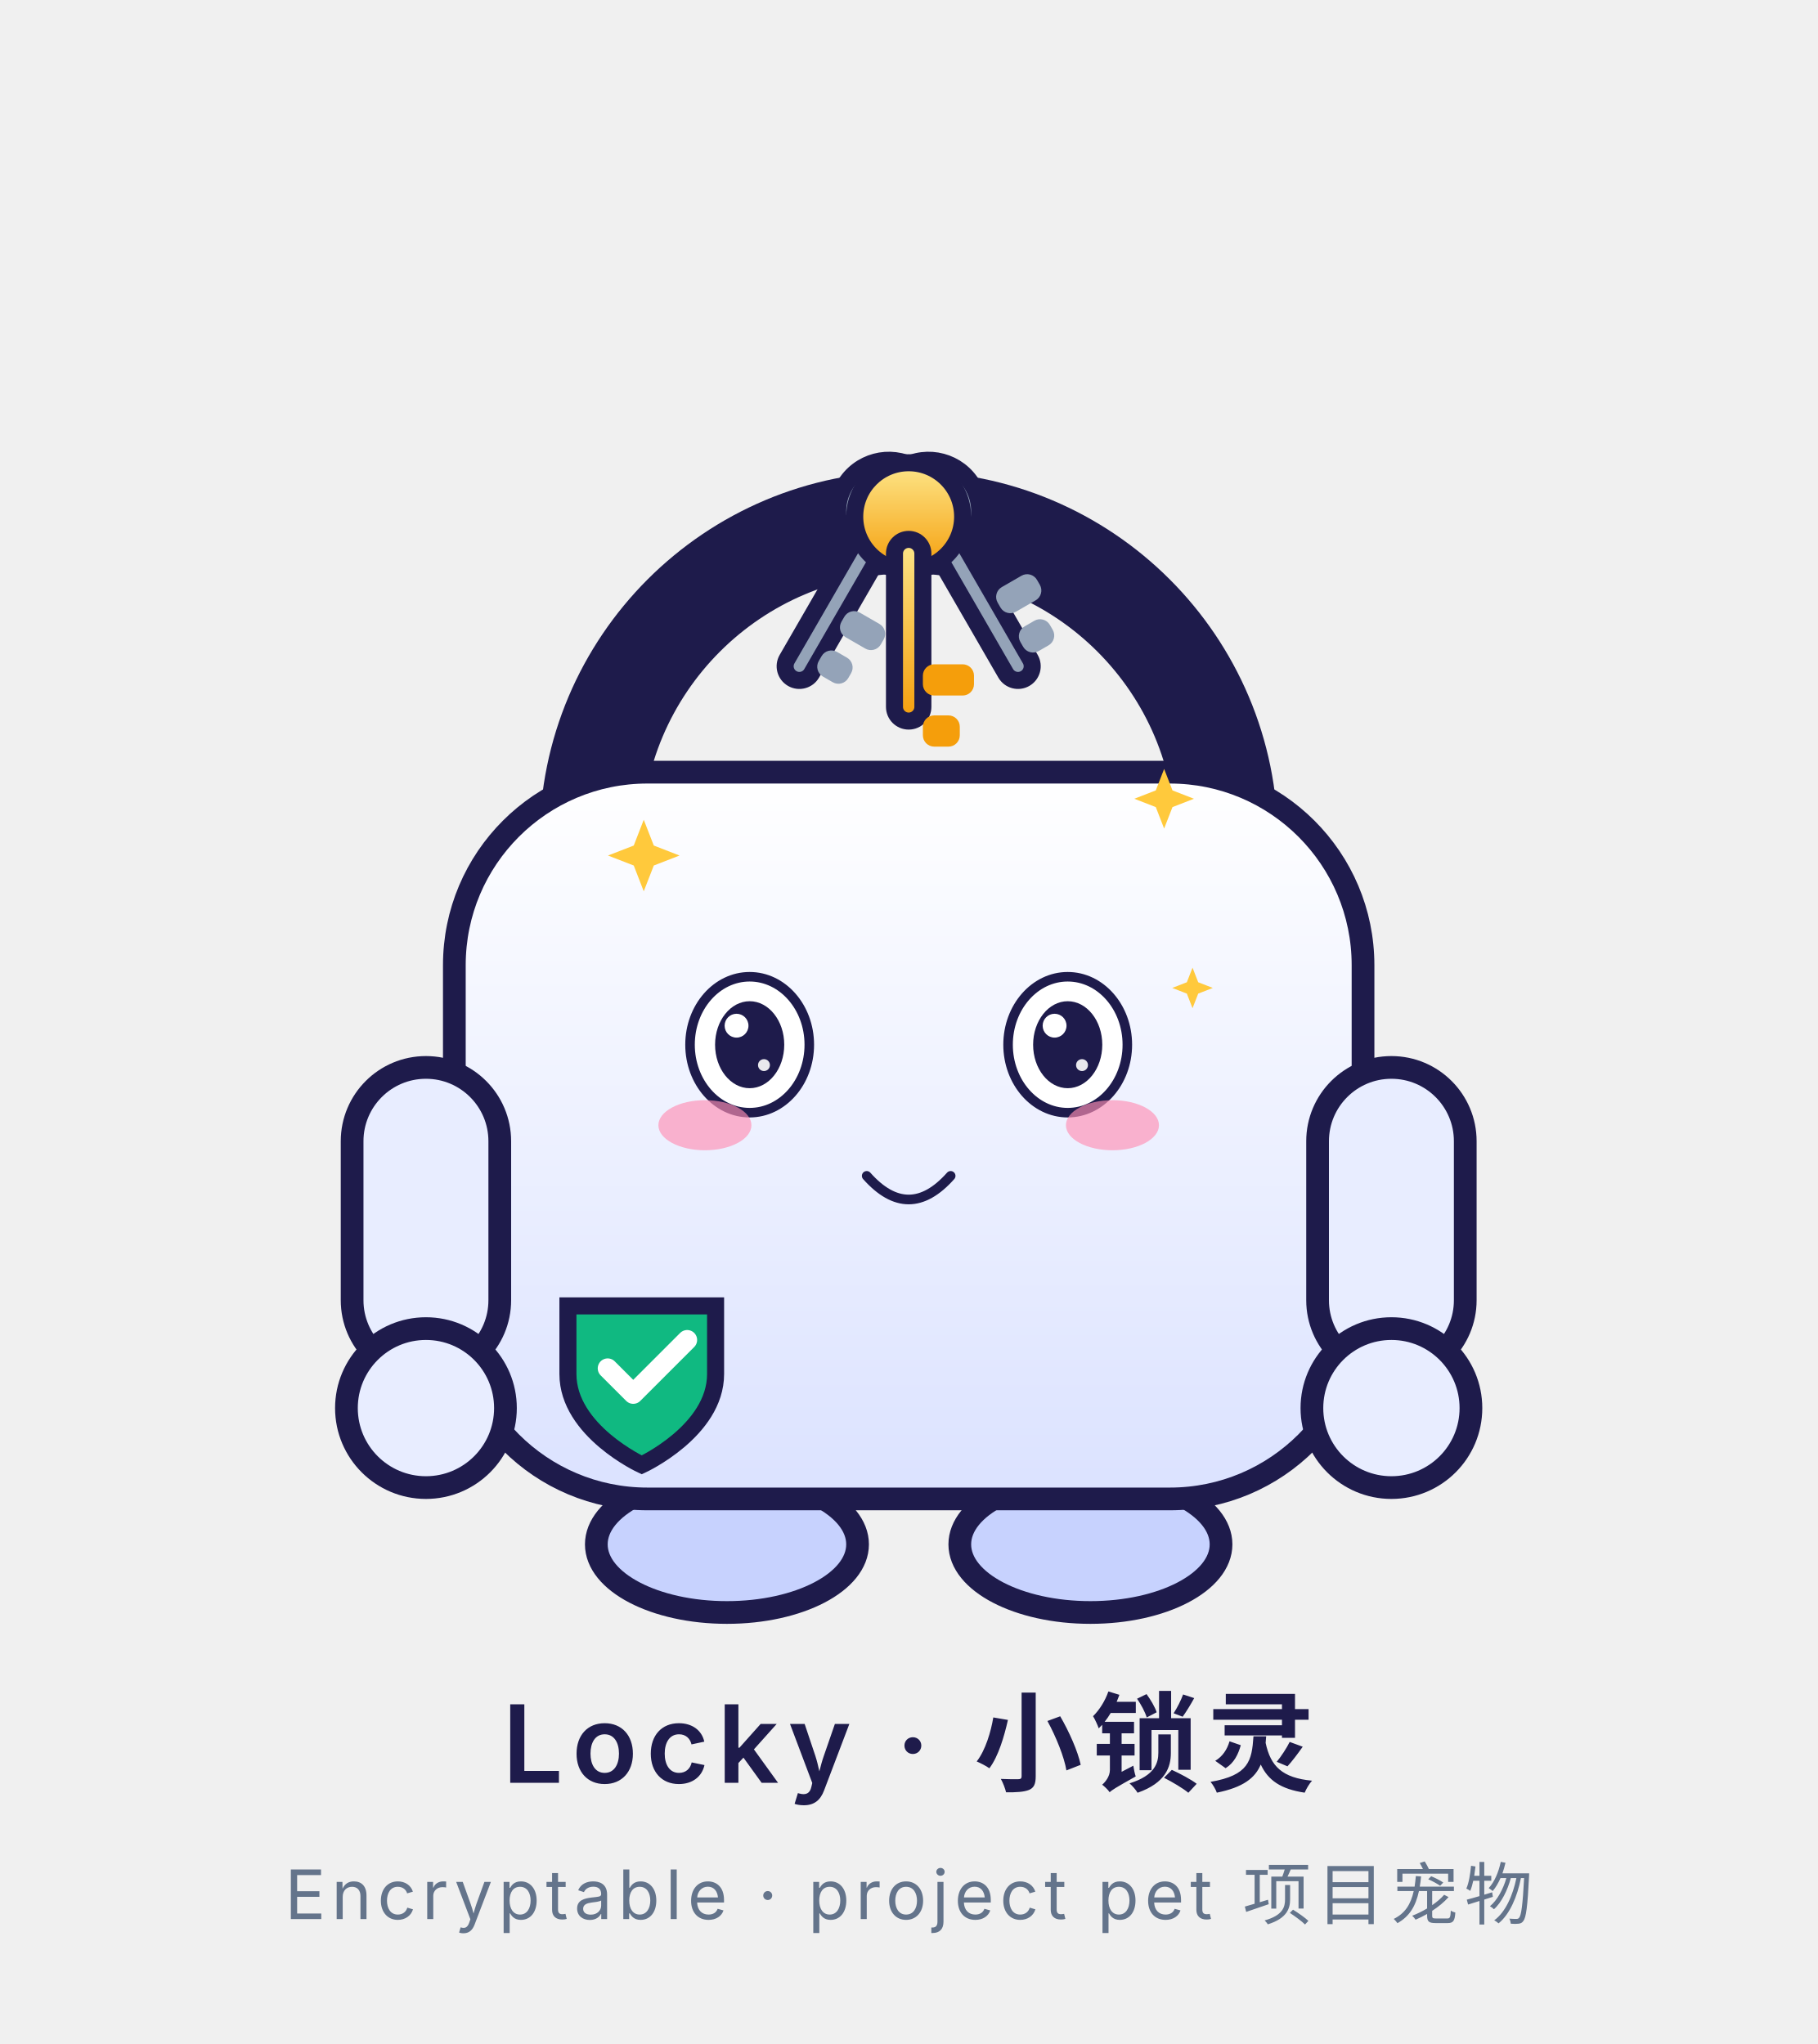
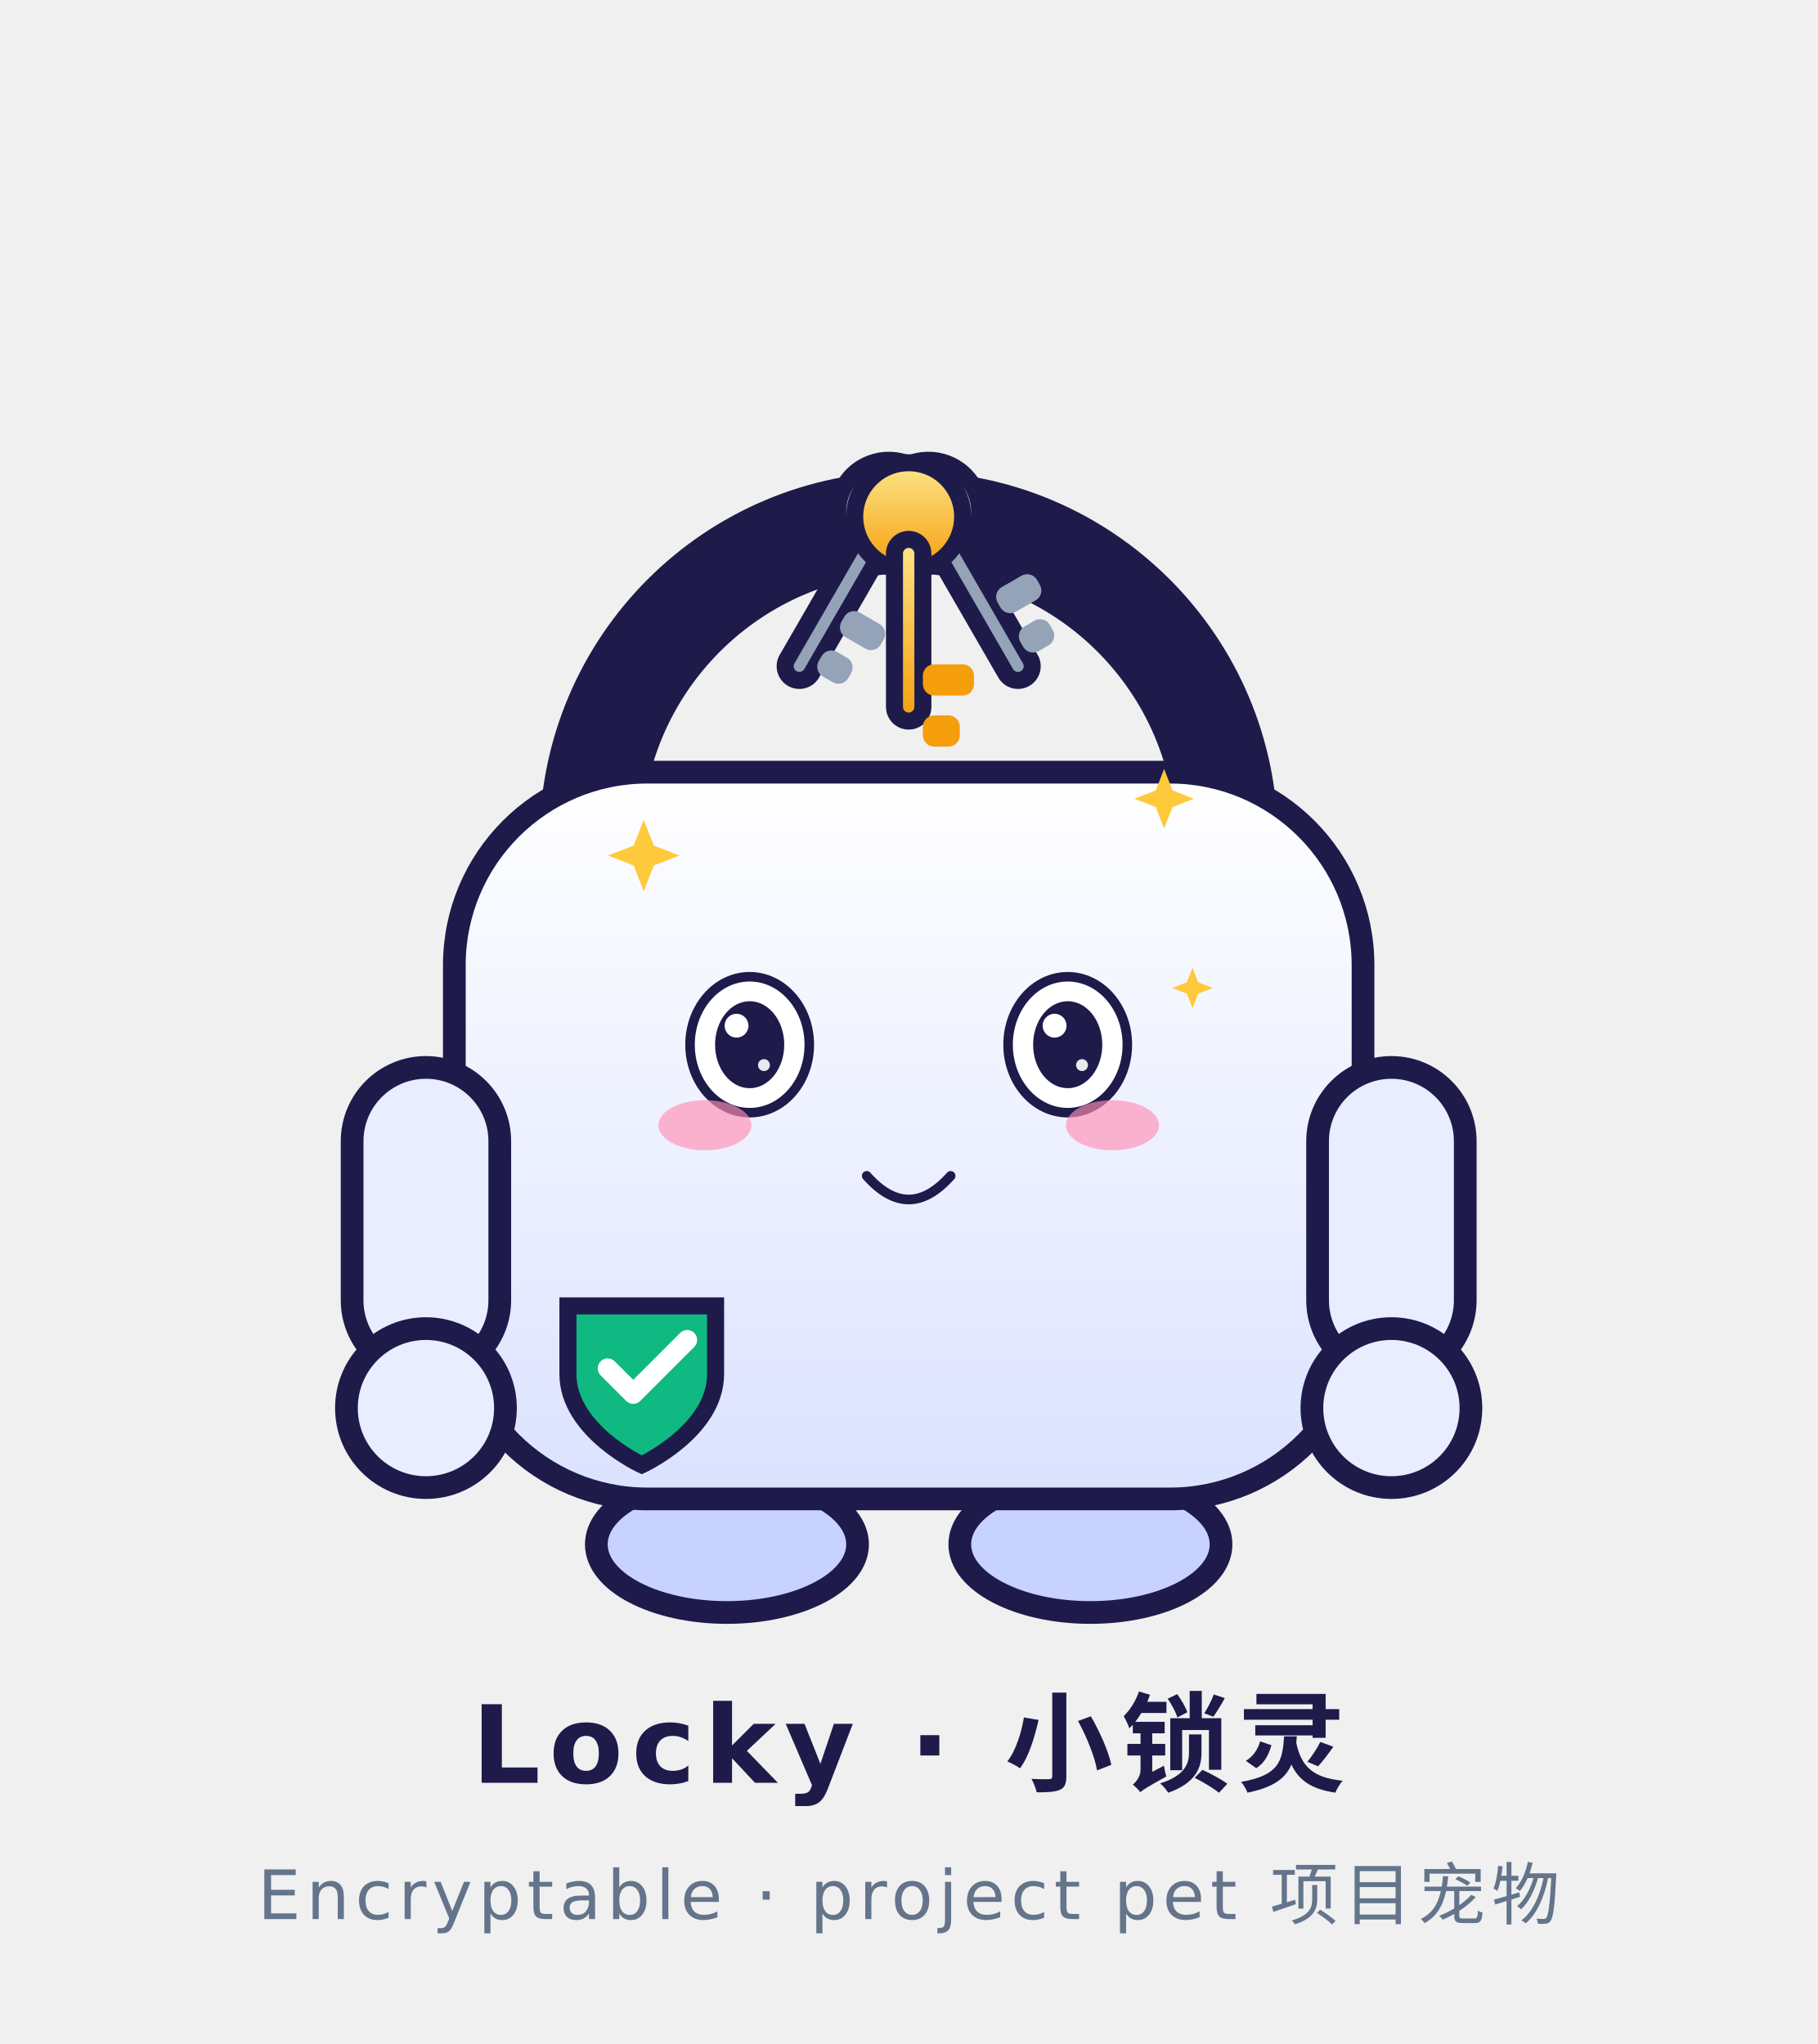
<svg xmlns="http://www.w3.org/2000/svg" viewBox="0 0 320 360" width="320" height="360" role="img" aria-label="Locky · 卖萌 Cute">
  <style>
.ex-motion { animation: ex-hop 1.5s ease-in-out infinite; transform-box: fill-box; transform-origin: 50% 50%; }
.ex-anim-tear { animation: ex-tear 1.8s ease-in infinite; transform-box: fill-box; transform-origin: center; }
.ex-anim-sweat { animation: ex-tear 1.5s ease-in infinite; transform-box: fill-box; transform-origin: center; }
.ex-anim-heart { animation: ex-heart 2.2s ease-out infinite; transform-box: fill-box; transform-origin: center; }
.ex-anim-spark { animation: ex-spark 1.9s ease-in-out infinite; transform-box: fill-box; transform-origin: center; }
.ex-anim-rain { animation: ex-rain 1.4s linear infinite; transform-box: fill-box; transform-origin: center; }
.ex-anim-confetti { animation: ex-confetti 2.4s linear infinite; transform-box: fill-box; transform-origin: center; }
.ex-anim-pulse { animation: ex-pulse 1.6s ease-in-out infinite; transform-box: fill-box; transform-origin: center; }
.ex-anim-knock { animation: ex-knock 0.55s ease-in-out infinite; transform-box: fill-box; transform-origin: center; }
.ex-anim-knockline { animation: ex-knockline 0.55s ease-out infinite; transform-box: fill-box; transform-origin: center; }
.ex-anim-palm { animation: ex-palm 0.9s ease-in-out infinite; transform-box: fill-box; transform-origin: center; }
.ex-anim-steam { animation: ex-steam 1.8s ease-out infinite; transform-box: fill-box; transform-origin: center; }
.ex-anim-shock { animation: ex-shock 0.5s ease-in-out infinite; transform-box: fill-box; transform-origin: center; }
.ex-anim-please { animation: ex-please 1.4s ease-in-out infinite; transform-box: fill-box; transform-origin: center; }
.ex-anim-drift { animation: ex-drift 4.5s ease-in-out infinite; transform-box: fill-box; transform-origin: center; }
@keyframes ex-hop { 0%,100% { transform: translateY(0) rotate(0); } 50% { transform: translateY(-3.36px) rotate(2deg); } }
@keyframes ex-tear { 0% { transform: translateY(0); opacity: 0; } 18% { opacity: 1; } 100% { transform: translateY(11.55px); opacity: 0; } }
@keyframes ex-heart { 0% { transform: translateY(0) scale(.65); opacity: 0; } 20% { opacity: 1; } 100% { transform: translateY(-18.9px) scale(1.15); opacity: 0; } }
@keyframes ex-spark { 0%,100% { transform: scale(.6) rotate(0deg); opacity: .3; } 50% { transform: scale(1.15) rotate(25deg); opacity: 1; } }
@keyframes ex-rain { 0% { transform: translateY(0); opacity: 0; } 20% { opacity: 1; } 100% { transform: translateY(12.6px); opacity: 0; } }
@keyframes ex-confetti { 0% { transform: translateY(-4px) rotate(0deg); opacity: 1; } 100% { transform: translateY(16.8px) rotate(200deg); opacity: 0; } }
@keyframes ex-pulse { 0%,100% { transform: scale(1); opacity: .35; } 50% { transform: scale(1.18); opacity: .7; } }
@keyframes ex-knock { 0%,100% { transform: translateX(4.73px); } 35% { transform: translateX(0); } }
@keyframes ex-knockline { 0%,100% { transform: scaleX(.6); opacity: .35; } 35% { transform: scaleX(1); opacity: 1; } }
@keyframes ex-palm { 0%,100% { transform: translateY(0) rotate(0deg); } 50% { transform: translateY(-1.26px) rotate(-4deg); } }
@keyframes ex-steam { 0% { transform: translateY(0); opacity: .7; } 100% { transform: translateY(-9.45px); opacity: 0; } }
@keyframes ex-shock { 0%,100% { transform: scaleX(.7); opacity: .4; } 50% { transform: scaleX(1.25); opacity: 1; } }
@keyframes ex-please { 0%,100% { transform: translateY(0); } 50% { transform: translateY(-1.89px); } }
@keyframes ex-drift { 0%,100% { transform: translateY(0); } 50% { transform: translateY(-2.1px); } }
@media (prefers-reduced-motion: reduce) {
  .ex-motion, [class*="ex-anim-"] { animation: none !important; }
}
</style>
  <g class="ex-motion ex-cute">
    <g class="ex-base">
      <defs>
        <linearGradient id="body" x1="0" y1="0" x2="0" y2="1">
          <stop offset="0" stop-color="#FFFFFF" />
          <stop offset="1" stop-color="#DBE2FF" />
        </linearGradient>
        <linearGradient id="keyGold" x1="0" y1="0" x2="0" y2="1">
          <stop offset="0" stop-color="#FDE68A" />
          <stop offset="1" stop-color="#F59E0B" />
        </linearGradient>
      </defs>
      <g transform="translate(0,-10)">
        <ellipse cx="128" cy="282" rx="23" ry="12" fill="#C7D2FE" stroke="#1E1B4B" stroke-width="4" />
        <ellipse cx="192" cy="282" rx="23" ry="12" fill="#C7D2FE" stroke="#1E1B4B" stroke-width="4" />
        <path d="M104 158 A56 56 0 0 1 216 158" fill="none" stroke="#1E1B4B" stroke-width="18" stroke-linecap="round" />
        <g transform="rotate(-30 160 94)">
          <circle cx="160" cy="101" r="9" fill="#94A3B8" stroke="#1E1B4B" stroke-width="3" />
          <rect x="157.5" y="105" width="5" height="30" rx="2.5" fill="#94A3B8" stroke="#1E1B4B" stroke-width="3" />
          <rect x="162.5" y="119" width="8" height="5" rx="2" fill="#94A3B8" />
          <rect x="162.5" y="127" width="6" height="5" rx="2" fill="#94A3B8" />
        </g>
        <g transform="rotate(30 160 94)">
          <circle cx="160" cy="101" r="9" fill="#94A3B8" stroke="#1E1B4B" stroke-width="3" />
          <rect x="157.5" y="105" width="5" height="30" rx="2.5" fill="#94A3B8" stroke="#1E1B4B" stroke-width="3" />
          <rect x="162.5" y="119" width="8" height="5" rx="2" fill="#94A3B8" />
          <rect x="162.5" y="127" width="6" height="5" rx="2" fill="#94A3B8" />
        </g>
        <g>
          <circle cx="160" cy="101" r="9.5" fill="url(#keyGold)" stroke="#1E1B4B" stroke-width="3" />
          <rect x="157.5" y="105" width="5" height="32" rx="2.5" fill="url(#keyGold)" stroke="#1E1B4B" stroke-width="3" />
          <rect x="162.5" y="127" width="9" height="5.5" rx="2" fill="#F59E0B" />
          <rect x="162.5" y="136" width="6.5" height="5.5" rx="2" fill="#F59E0B" />
        </g>
        <rect x="80" y="146" width="160" height="128" rx="34" fill="url(#body)" stroke="#1E1B4B" stroke-width="4" />
        <rect x="62" y="198" width="26" height="54" rx="13" fill="#E8EDFF" stroke="#1E1B4B" stroke-width="4" />
        <rect x="232" y="198" width="26" height="54" rx="13" fill="#E8EDFF" stroke="#1E1B4B" stroke-width="4" />
        <circle cx="75" cy="258" r="14" fill="#E8EDFF" stroke="#1E1B4B" stroke-width="4" />
        <circle cx="245" cy="258" r="14" fill="#E8EDFF" stroke="#1E1B4B" stroke-width="4" />
        <path d="M100 240 h26 v12 c0 10 -13 16 -13 16 s-13 -6 -13 -16 z" fill="#10B981" stroke="#1E1B4B" stroke-width="3" />
        <path d="M107 251 l4.5 4.5 l9.5 -9.5" fill="none" stroke="#FFFFFF" stroke-width="3.5" stroke-linecap="round" stroke-linejoin="round" />
      </g>
-       <text x="160" y="314" text-anchor="middle" font-family="ui-sans-serif,-apple-system,'Segoe UI','Noto Sans SC','Microsoft YaHei',sans-serif" font-size="19" font-weight="600" fill="#1E1B4B" letter-spacing="1.5">Locky · 小锁灵</text>
-       <text x="160" y="338" text-anchor="middle" font-family="ui-sans-serif,-apple-system,'Segoe UI','Noto Sans SC','Microsoft YaHei',sans-serif" font-size="12" fill="#64748B" letter-spacing="1">Encryptable · project pet 项目宠物</text>
+       <text x="160" y="314" text-anchor="middle" font-family="'Noto Sans SC','Source Han Sans SC','Source Han Sans CN','DejaVu Sans','Liberation Sans',sans-serif" font-size="19" font-weight="600" fill="#1E1B4B" letter-spacing="1.5">Locky · 小锁灵</text>
+       <text x="160" y="338" text-anchor="middle" font-family="'Noto Sans SC','Source Han Sans SC','Source Han Sans CN','DejaVu Sans','Liberation Sans',sans-serif" font-size="12" fill="#64748B" letter-spacing="1">Encryptable · project pet 项目宠物</text>
    </g>
    <g class="ex-face">
      <ellipse cx="132" cy="184" rx="10.5" ry="11.97" fill="#FFFFFF" stroke="#1E1B4B" stroke-width="1.68" />
      <ellipse cx="132" cy="184" rx="6.09" ry="7.66" fill="#1E1B4B" />
      <circle cx="129.69" cy="180.65" r="2.1" fill="#FFFFFF" />
      <circle cx="134.52" cy="187.59" r="1.05" fill="#FFFFFF" opacity=".9" />
      <ellipse cx="188" cy="184" rx="10.5" ry="11.97" fill="#FFFFFF" stroke="#1E1B4B" stroke-width="1.68" />
      <ellipse cx="188" cy="184" rx="6.09" ry="7.66" fill="#1E1B4B" />
      <circle cx="185.69" cy="180.65" r="2.1" fill="#FFFFFF" />
      <circle cx="190.52" cy="187.59" r="1.05" fill="#FFFFFF" opacity=".9" />
      <path d="M 152.61,207.1 Q 160,215.42 167.39,207.1" fill="none" stroke="#1E1B4B" stroke-width="1.7" stroke-linecap="round" />
      <ellipse class="ex-anim-pulse" cx="124.12" cy="198.18" rx="8.19" ry="4.41" fill="#FF8FB3" opacity="0.65" />
      <ellipse class="ex-anim-pulse" cx="195.88" cy="198.18" rx="8.19" ry="4.41" fill="#FF8FB3" opacity="0.65" />
      <path class="ex-anim-spark" style="animation-delay:0.0s" d="M 113.35,144.38 L 115.12,148.92 L 119.65,150.68 L 115.12,152.44 L 113.35,156.98 L 111.59,152.44 L 107.05,150.68 L 111.59,148.92 Z" fill="#FFC93C" />
      <path class="ex-anim-spark" style="animation-delay:0.4s" d="M 204.98,135.43 L 206.45,139.21 L 210.23,140.68 L 206.45,142.15 L 204.98,145.93 L 203.51,142.15 L 199.73,140.68 L 203.51,139.21 Z" fill="#FFC93C" />
      <path class="ex-anim-spark" style="animation-delay:0.8s" d="M 209.98,170.43 L 210.98,173 L 213.55,174 L 210.98,175 L 209.98,177.57 L 208.98,175 L 206.41,174 L 208.98,173 Z" fill="#FFC93C" />
    </g>
  </g>
</svg>
